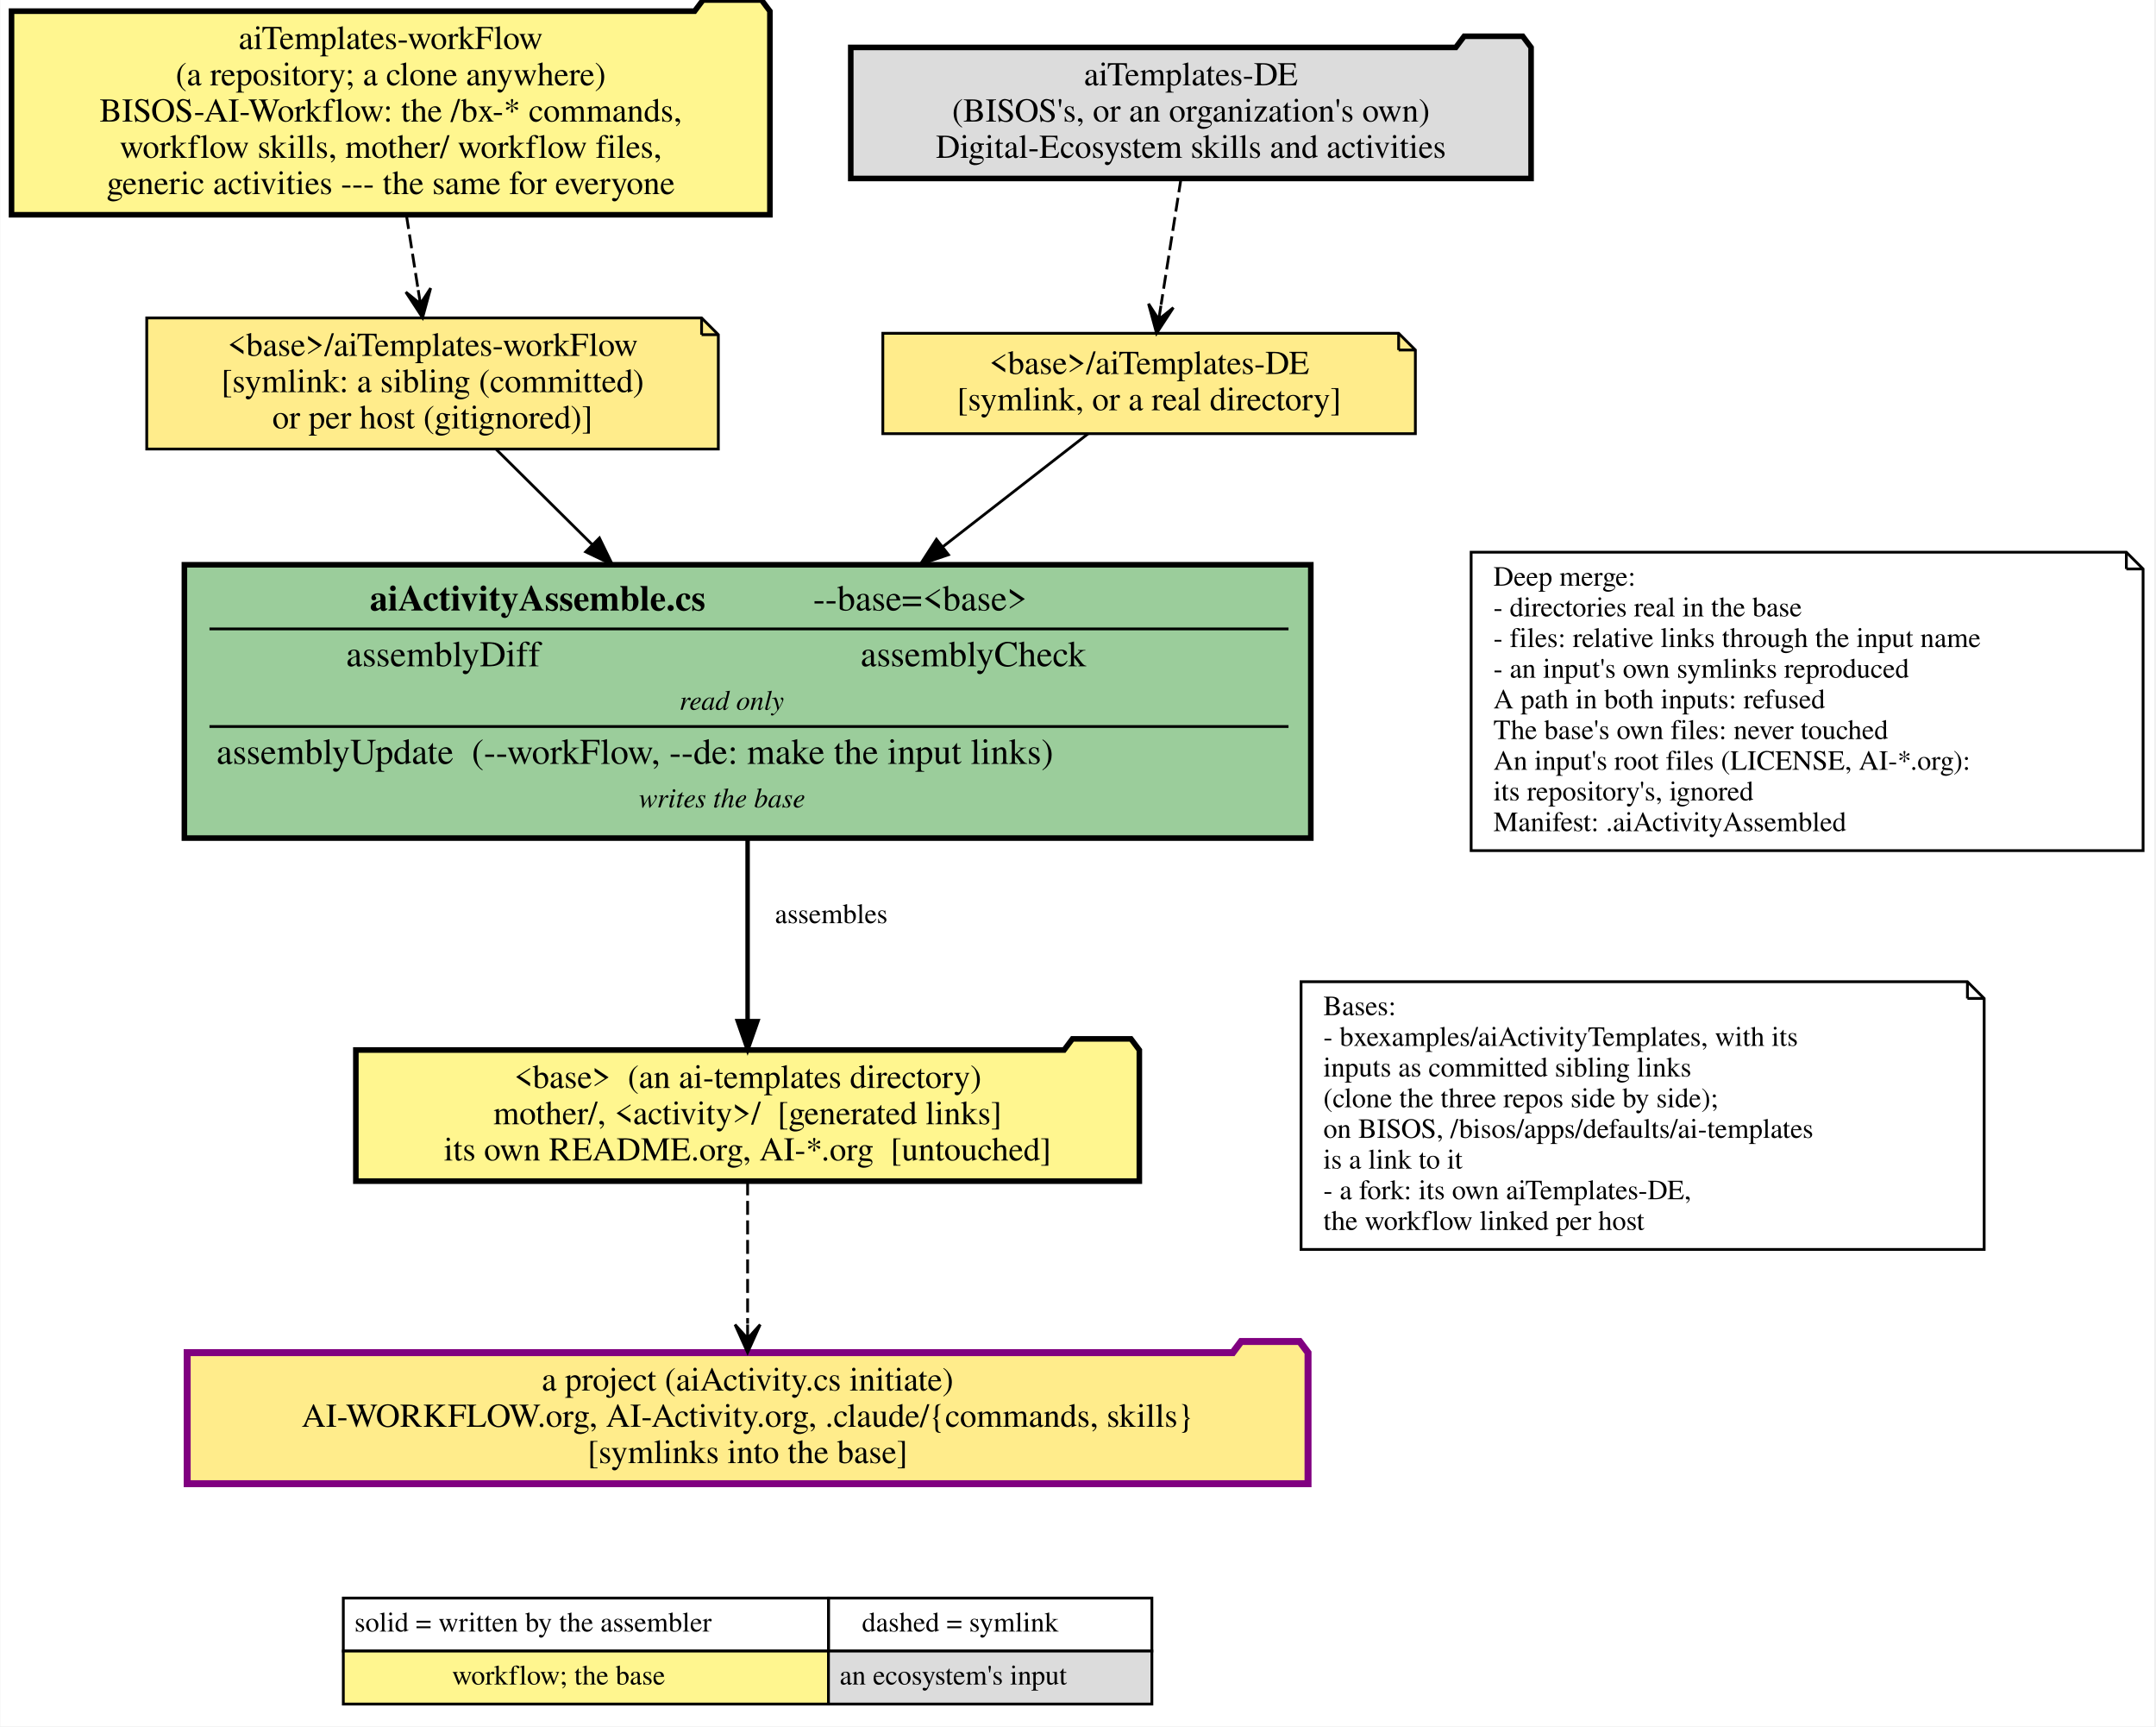
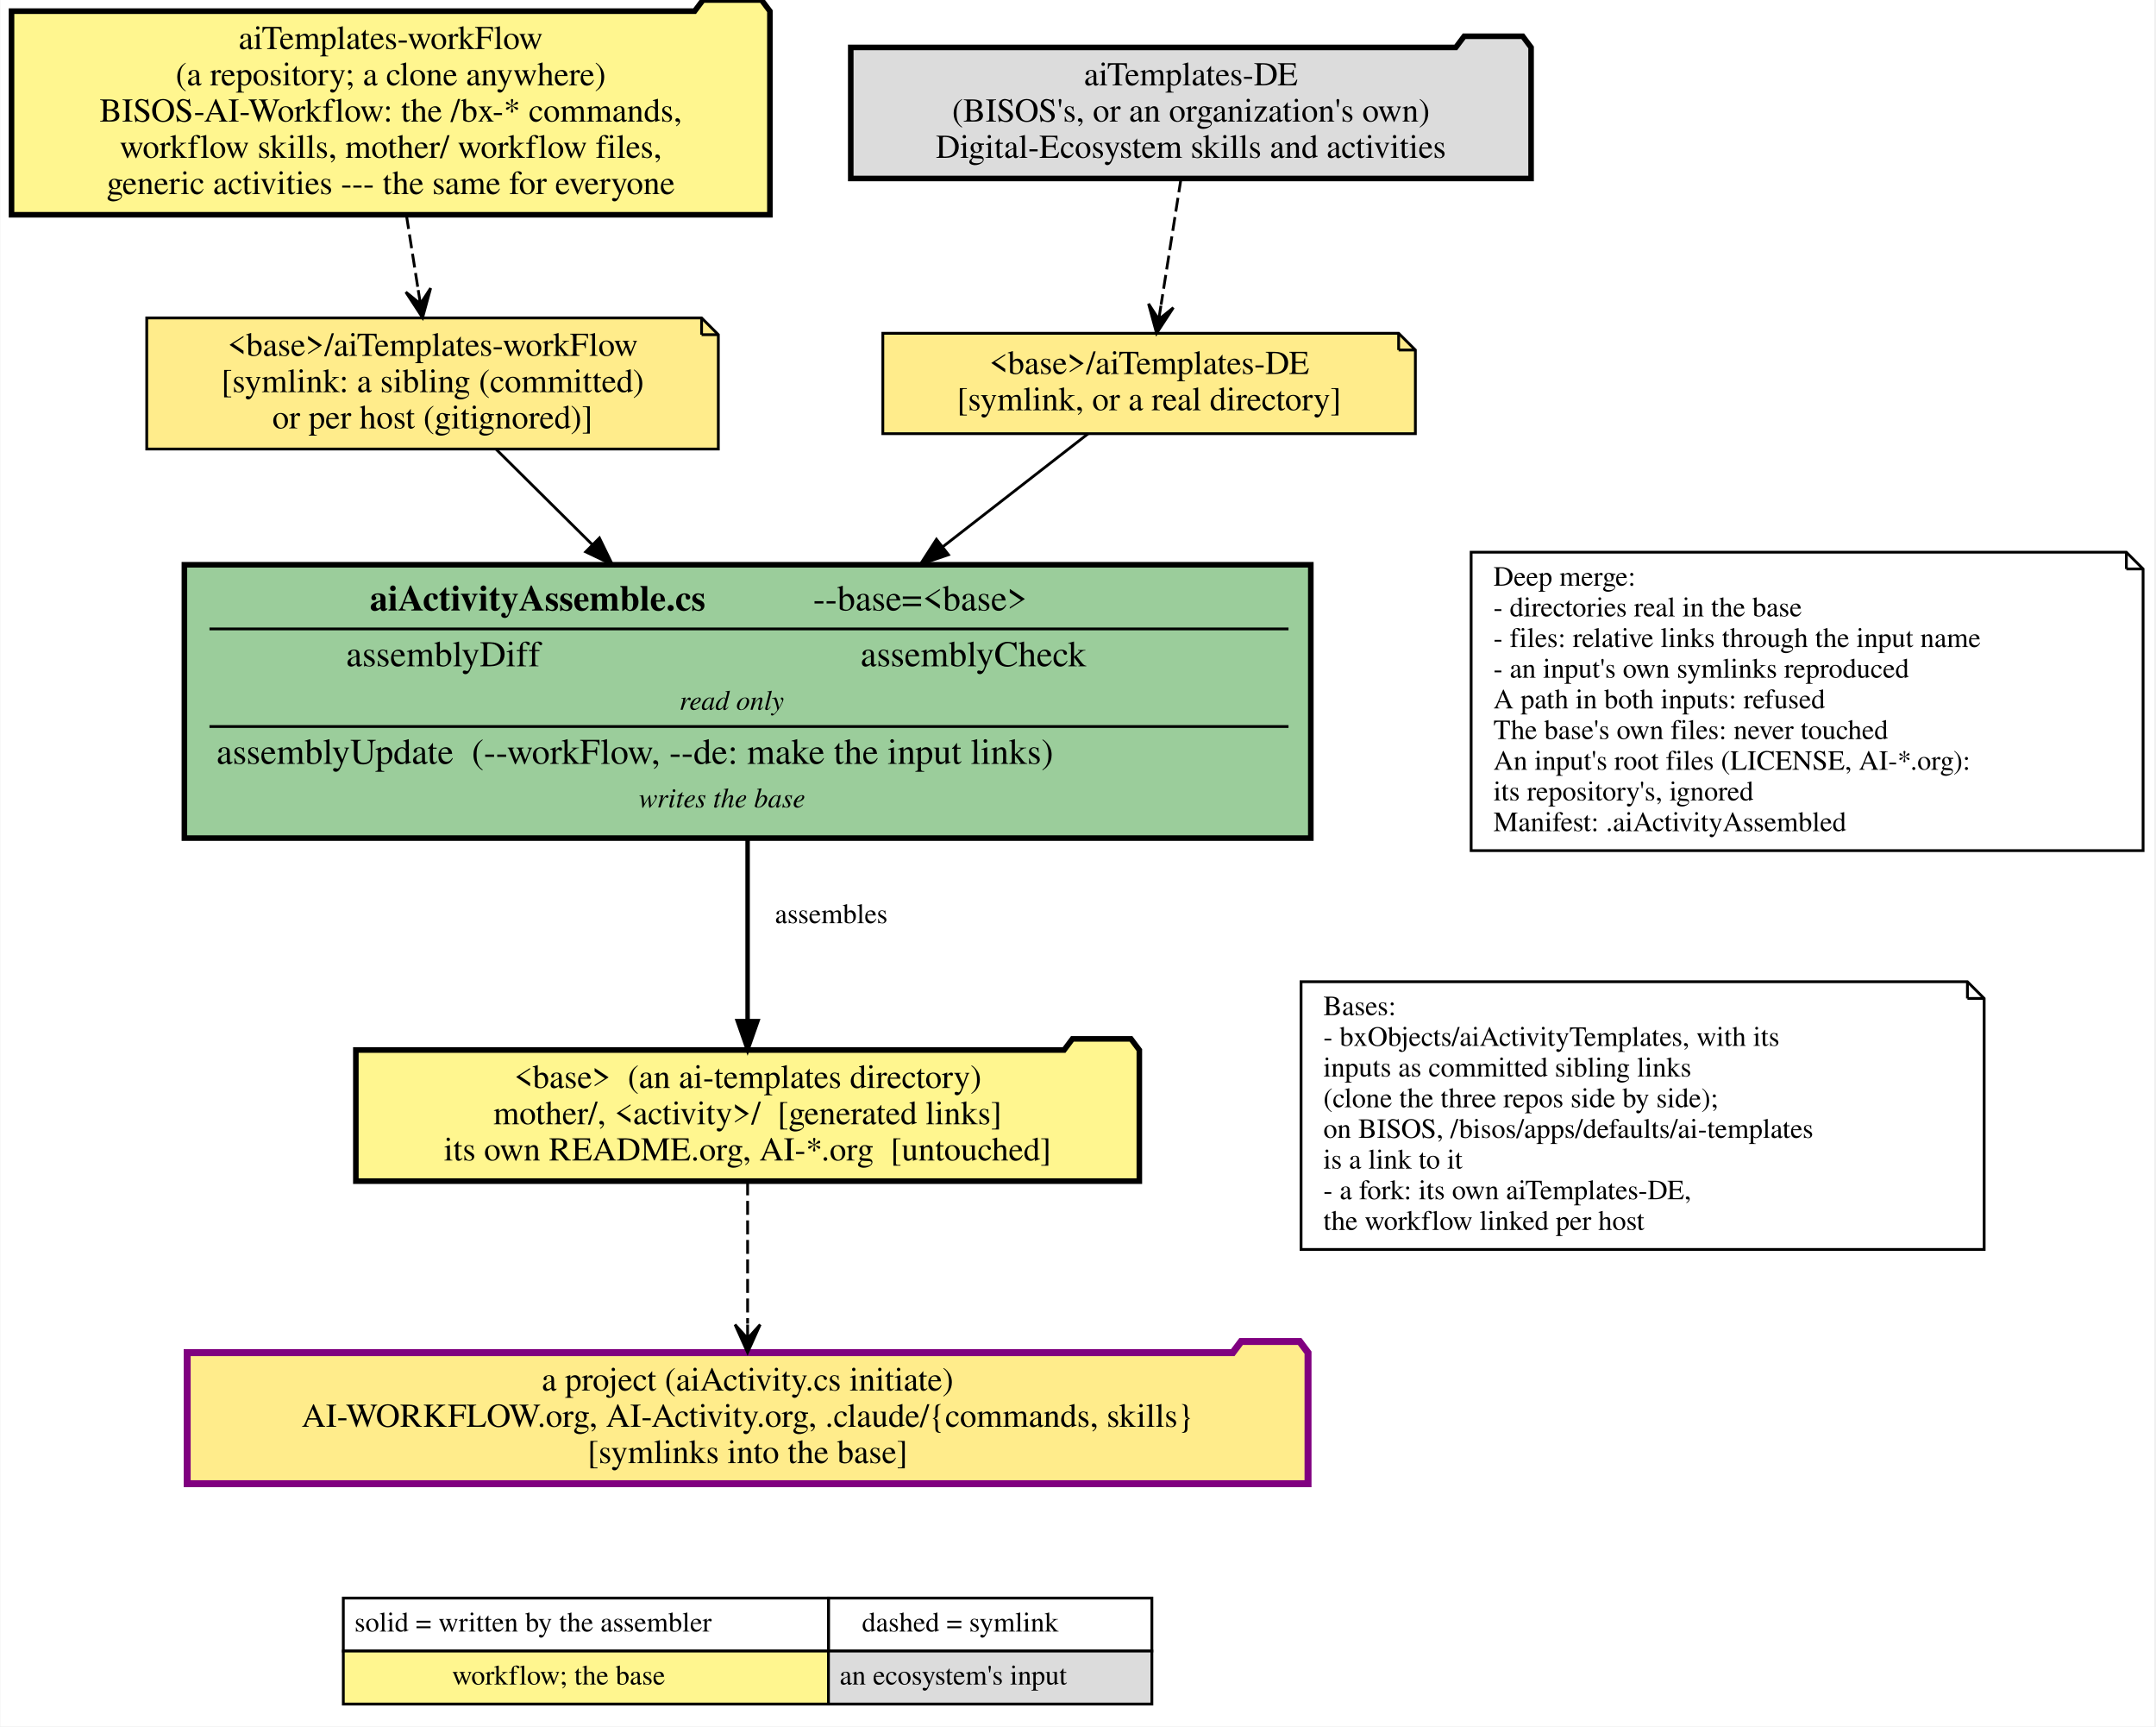
<svg xmlns="http://www.w3.org/2000/svg" width="792pt" height="634pt" viewBox="0 0 773.00 619.00">
  <g id="graph0" class="graph" transform="scale(1 1) rotate(0) translate(4 615)">
    <polygon fill="white" stroke="transparent" points="-4,4 -4,-615 768.5,-615 768.5,4 -4,4" />
    <g id="node1" class="node">
      <polygon fill="#fff68f" stroke="black" stroke-width="2" points="272,-611 269,-615 248,-615 245,-611 0,-611 0,-538 272,-538 272,-611" />
      <text text-anchor="middle" x="136" y="-597.4" font-family="Times,serif" font-size="12.00">aiTemplates-workFlow</text>
      <text text-anchor="middle" x="136" y="-584.4" font-family="Times,serif" font-size="12.00">(a repository; a clone anywhere)</text>
      <text text-anchor="middle" x="136" y="-571.4" font-family="Times,serif" font-size="12.00">BISOS-AI-Workflow: the /bx-* commands,</text>
      <text text-anchor="middle" x="136" y="-558.4" font-family="Times,serif" font-size="12.00">workflow skills, mother/ workflow files,</text>
      <text text-anchor="middle" x="136" y="-545.4" font-family="Times,serif" font-size="12.00">generic activities --- the same for everyone</text>
    </g>
    <g id="node3" class="node">
      <polygon fill="#ffec8b" stroke="black" points="247.5,-501 48.5,-501 48.5,-454 253.5,-454 253.5,-495 247.5,-501" />
      <polyline fill="none" stroke="black" points="247.5,-501 247.5,-495 " />
      <polyline fill="none" stroke="black" points="253.5,-495 247.5,-495 " />
      <text text-anchor="middle" x="151" y="-487.4" font-family="Times,serif" font-size="12.00">&lt;base&gt;/aiTemplates-workFlow</text>
      <text text-anchor="middle" x="151" y="-474.4" font-family="Times,serif" font-size="12.00">[symlink: a sibling (committed)</text>
      <text text-anchor="middle" x="151" y="-461.4" font-family="Times,serif" font-size="12.00">or per host (gitignored)]</text>
    </g>
    <g id="edge1" class="edge">
      <path fill="none" stroke="black" stroke-dasharray="5,2" d="M141.63,-537.86C143.01,-529.1 144.48,-519.76 145.84,-511.15" />
      <polygon fill="black" stroke="black" points="147.43,-501.1 150.32,-511.68 146.65,-506.04 145.87,-510.98 145.87,-510.98 145.87,-510.98 146.65,-506.04 141.43,-510.27 147.43,-501.1 147.43,-501.1" />
    </g>
    <g id="node2" class="node">
      <polygon fill="gainsboro" stroke="black" stroke-width="2" points="545,-598 542,-602 521,-602 518,-598 301,-598 301,-551 545,-551 545,-598" />
      <text text-anchor="middle" x="423" y="-584.4" font-family="Times,serif" font-size="12.00">aiTemplates-DE</text>
      <text text-anchor="middle" x="423" y="-571.4" font-family="Times,serif" font-size="12.00">(BISOS's, or an organization's own)</text>
      <text text-anchor="middle" x="423" y="-558.4" font-family="Times,serif" font-size="12.00">Digital-Ecosystem skills and activities</text>
    </g>
    <g id="node4" class="node">
      <polygon fill="#ffec8b" stroke="black" points="497.5,-495.5 312.5,-495.5 312.5,-459.5 503.5,-459.5 503.5,-489.5 497.5,-495.5" />
      <polyline fill="none" stroke="black" points="497.5,-495.5 497.5,-489.5 " />
      <polyline fill="none" stroke="black" points="503.5,-489.5 497.5,-489.5 " />
      <text text-anchor="middle" x="408" y="-480.9" font-family="Times,serif" font-size="12.00">&lt;base&gt;/aiTemplates-DE</text>
      <text text-anchor="middle" x="408" y="-467.9" font-family="Times,serif" font-size="12.00">[symlink, or a real directory]</text>
    </g>
    <g id="edge2" class="edge">
      <path fill="none" stroke="black" stroke-dasharray="5,2" d="M419.45,-550.99C417.31,-537.43 414.57,-520.08 412.3,-505.76" />
      <polygon fill="black" stroke="black" points="410.68,-495.5 416.69,-504.68 411.46,-500.44 412.24,-505.38 412.24,-505.38 412.24,-505.38 411.46,-500.44 407.8,-506.08 410.68,-495.5 410.68,-495.5" />
    </g>
    <g id="node5" class="node">
      <polygon fill="#9bcd9b" stroke="black" stroke-width="2" points="466,-412.5 62,-412.5 62,-314.5 466,-314.5 466,-412.5" />
      <text text-anchor="start" x="128.5" y="-396.1" font-family="Times,serif" font-weight="bold" font-size="13.00">aiActivityAssemble.cs</text>
      <text text-anchor="start" x="287.5" y="-396.1" font-family="Times,serif" font-size="13.00">  --base=&lt;base&gt;</text>
      <text text-anchor="start" x="120" y="-376.1" font-family="Times,serif" font-size="13.00">assemblyDiff</text>
      <text text-anchor="start" x="304.5" y="-376.1" font-family="Times,serif" font-size="13.00">assemblyCheck</text>
      <text text-anchor="start" x="239.5" y="-360.5" font-family="Times,serif" font-style="italic" font-size="10.00">read only</text>
      <text text-anchor="start" x="73.5" y="-341.1" font-family="Times,serif" font-size="13.00">assemblyUpdate  (--workFlow, --de: make the input links)</text>
      <text text-anchor="start" x="225" y="-325.5" font-family="Times,serif" font-style="italic" font-size="10.00">writes the base</text>
      <polygon fill="black" stroke="black" points="71,-389.5 71,-389.5 458,-389.5 458,-389.5 71,-389.5" />
      <polygon fill="black" stroke="black" points="71,-354.5 71,-354.5 458,-354.5 458,-354.5 71,-354.5" />
    </g>
    <g id="edge4" class="edge">
      <path fill="none" stroke="black" d="M173.87,-453.84C183.89,-443.9 196.14,-431.76 208.34,-419.67" />
      <polygon fill="black" stroke="black" points="210.86,-422.1 215.5,-412.57 205.93,-417.13 210.86,-422.1" />
    </g>
    <g id="edge5" class="edge">
      <path fill="none" stroke="black" d="M386.13,-459.49C372.09,-448.57 352.99,-433.71 334.07,-419" />
      <polygon fill="black" stroke="black" points="336.03,-416.09 325.99,-412.71 331.73,-421.62 336.03,-416.09" />
    </g>
    <g id="node6" class="node">
      <polygon fill="white" stroke="black" points="758.5,-417 523.5,-417 523.5,-310 764.5,-310 764.5,-411 758.5,-417" />
      <polyline fill="none" stroke="black" points="758.5,-417 758.5,-411 " />
      <polyline fill="none" stroke="black" points="764.5,-411 758.5,-411 " />
      <text text-anchor="start" x="531.5" y="-405" font-family="Times,serif" font-size="10.00">Deep merge:</text>
      <text text-anchor="start" x="531.5" y="-394" font-family="Times,serif" font-size="10.00">- directories real in the base</text>
      <text text-anchor="start" x="531.5" y="-383" font-family="Times,serif" font-size="10.00">- files: relative links through the input name</text>
      <text text-anchor="start" x="531.5" y="-372" font-family="Times,serif" font-size="10.00">- an input's own symlinks reproduced</text>
      <text text-anchor="start" x="531.5" y="-361" font-family="Times,serif" font-size="10.00">A path in both inputs: refused</text>
      <text text-anchor="start" x="531.5" y="-350" font-family="Times,serif" font-size="10.00">The base's own files: never touched</text>
      <text text-anchor="start" x="531.5" y="-339" font-family="Times,serif" font-size="10.00">An input's root files (LICENSE, AI-*.org):</text>
      <text text-anchor="start" x="531.5" y="-328" font-family="Times,serif" font-size="10.00">  its repository's, ignored</text>
      <text text-anchor="start" x="531.5" y="-317" font-family="Times,serif" font-size="10.00">Manifest: .aiActivityAssembled</text>
    </g>
    <g id="node7" class="node">
      <polygon fill="#fff68f" stroke="black" stroke-width="2" points="404.5,-238.5 401.5,-242.5 380.5,-242.5 377.5,-238.5 123.5,-238.5 123.5,-191.5 404.5,-191.5 404.5,-238.5" />
      <text text-anchor="middle" x="264" y="-224.9" font-family="Times,serif" font-size="12.00">&lt;base&gt;  (an ai-templates directory)</text>
      <text text-anchor="middle" x="264" y="-211.9" font-family="Times,serif" font-size="12.00">mother/, &lt;activity&gt;/  [generated links]</text>
      <text text-anchor="middle" x="264" y="-198.9" font-family="Times,serif" font-size="12.00">its own README.org, AI-*.org  [untouched]</text>
    </g>
    <g id="edge7" class="edge">
      <path fill="none" stroke="black" stroke-width="1.6" d="M264,-314.12C264,-292.75 264,-268.16 264,-248.95" />
      <polygon fill="black" stroke="black" stroke-width="1.6" points="267.5,-248.88 264,-238.88 260.5,-248.88 267.5,-248.88" />
      <text text-anchor="middle" x="294" y="-284" font-family="Times,serif" font-size="10.00"> assembles </text>
    </g>
    <g id="node8" class="node">
      <polygon fill="white" stroke="black" points="701.5,-263 462.5,-263 462.5,-167 707.5,-167 707.5,-257 701.5,-263" />
      <polyline fill="none" stroke="black" points="701.5,-263 701.5,-257 " />
      <polyline fill="none" stroke="black" points="707.5,-257 701.5,-257 " />
      <text text-anchor="start" x="470.5" y="-251" font-family="Times,serif" font-size="10.00">Bases:</text>
-       <text text-anchor="start" x="470.5" y="-240" font-family="Times,serif" font-size="10.00">- bxexamples/aiActivityTemplates, with its</text>
+       <text text-anchor="start" x="470.5" y="-240" font-family="Times,serif" font-size="10.00">- bxObjects/aiActivityTemplates, with its</text>
      <text text-anchor="start" x="470.5" y="-229" font-family="Times,serif" font-size="10.00">  inputs as committed sibling links</text>
      <text text-anchor="start" x="470.5" y="-218" font-family="Times,serif" font-size="10.00">  (clone the three repos side by side);</text>
      <text text-anchor="start" x="470.5" y="-207" font-family="Times,serif" font-size="10.00">  on BISOS, /bisos/apps/defaults/ai-templates</text>
      <text text-anchor="start" x="470.5" y="-196" font-family="Times,serif" font-size="10.00">  is a link to it</text>
      <text text-anchor="start" x="470.5" y="-185" font-family="Times,serif" font-size="10.00">- a fork: its own aiTemplates-DE,</text>
      <text text-anchor="start" x="470.5" y="-174" font-family="Times,serif" font-size="10.00">  the workflow linked per host</text>
    </g>
    <g id="node9" class="node">
      <polygon fill="#ffec8b" stroke="purple" stroke-width="2.5" points="465,-130 462,-134 441,-134 438,-130 63,-130 63,-83 465,-83 465,-130" />
      <text text-anchor="middle" x="264" y="-116.4" font-family="Times,serif" font-size="12.00">a project (aiActivity.cs initiate)</text>
      <text text-anchor="middle" x="264" y="-103.4" font-family="Times,serif" font-size="12.00">AI-WORKFLOW.org, AI-Activity.org, .claude/{commands, skills}</text>
      <text text-anchor="middle" x="264" y="-90.4" font-family="Times,serif" font-size="12.00">[symlinks into the base]</text>
    </g>
    <g id="edge8" class="edge">
      <path fill="none" stroke="black" stroke-dasharray="5,2" d="M264,-191.41C264,-176.59 264,-156.95 264,-140.4" />
      <polygon fill="black" stroke="black" points="264,-130.05 268.5,-140.05 264,-135.05 264,-140.05 264,-140.05 264,-140.05 264,-135.05 259.5,-140.05 264,-130.05 264,-130.05" />
    </g>
    <g id="node10" class="node">
      <polygon fill="none" stroke="black" points="119,-23 119,-42 293,-42 293,-23 119,-23" />
      <text text-anchor="start" x="123" y="-30" font-family="Times,serif" font-size="10.00">solid = written by the assembler</text>
      <polygon fill="none" stroke="black" points="293,-23 293,-42 409,-42 409,-23 293,-23" />
      <text text-anchor="start" x="305" y="-30" font-family="Times,serif" font-size="10.00">dashed = symlink</text>
      <polygon fill="#fff68f" stroke="transparent" points="119,-4 119,-23 293,-23 293,-4 119,-4" />
      <polygon fill="none" stroke="black" points="119,-4 119,-23 293,-23 293,-4 119,-4" />
      <text text-anchor="start" x="158" y="-11" font-family="Times,serif" font-size="10.00">workflow; the base</text>
      <polygon fill="gainsboro" stroke="transparent" points="293,-4 293,-23 409,-23 409,-4 293,-4" />
      <polygon fill="none" stroke="black" points="293,-4 293,-23 409,-23 409,-4 293,-4" />
      <text text-anchor="start" x="297" y="-11" font-family="Times,serif" font-size="10.00">an ecosystem's input</text>
    </g>
  </g>
</svg>
